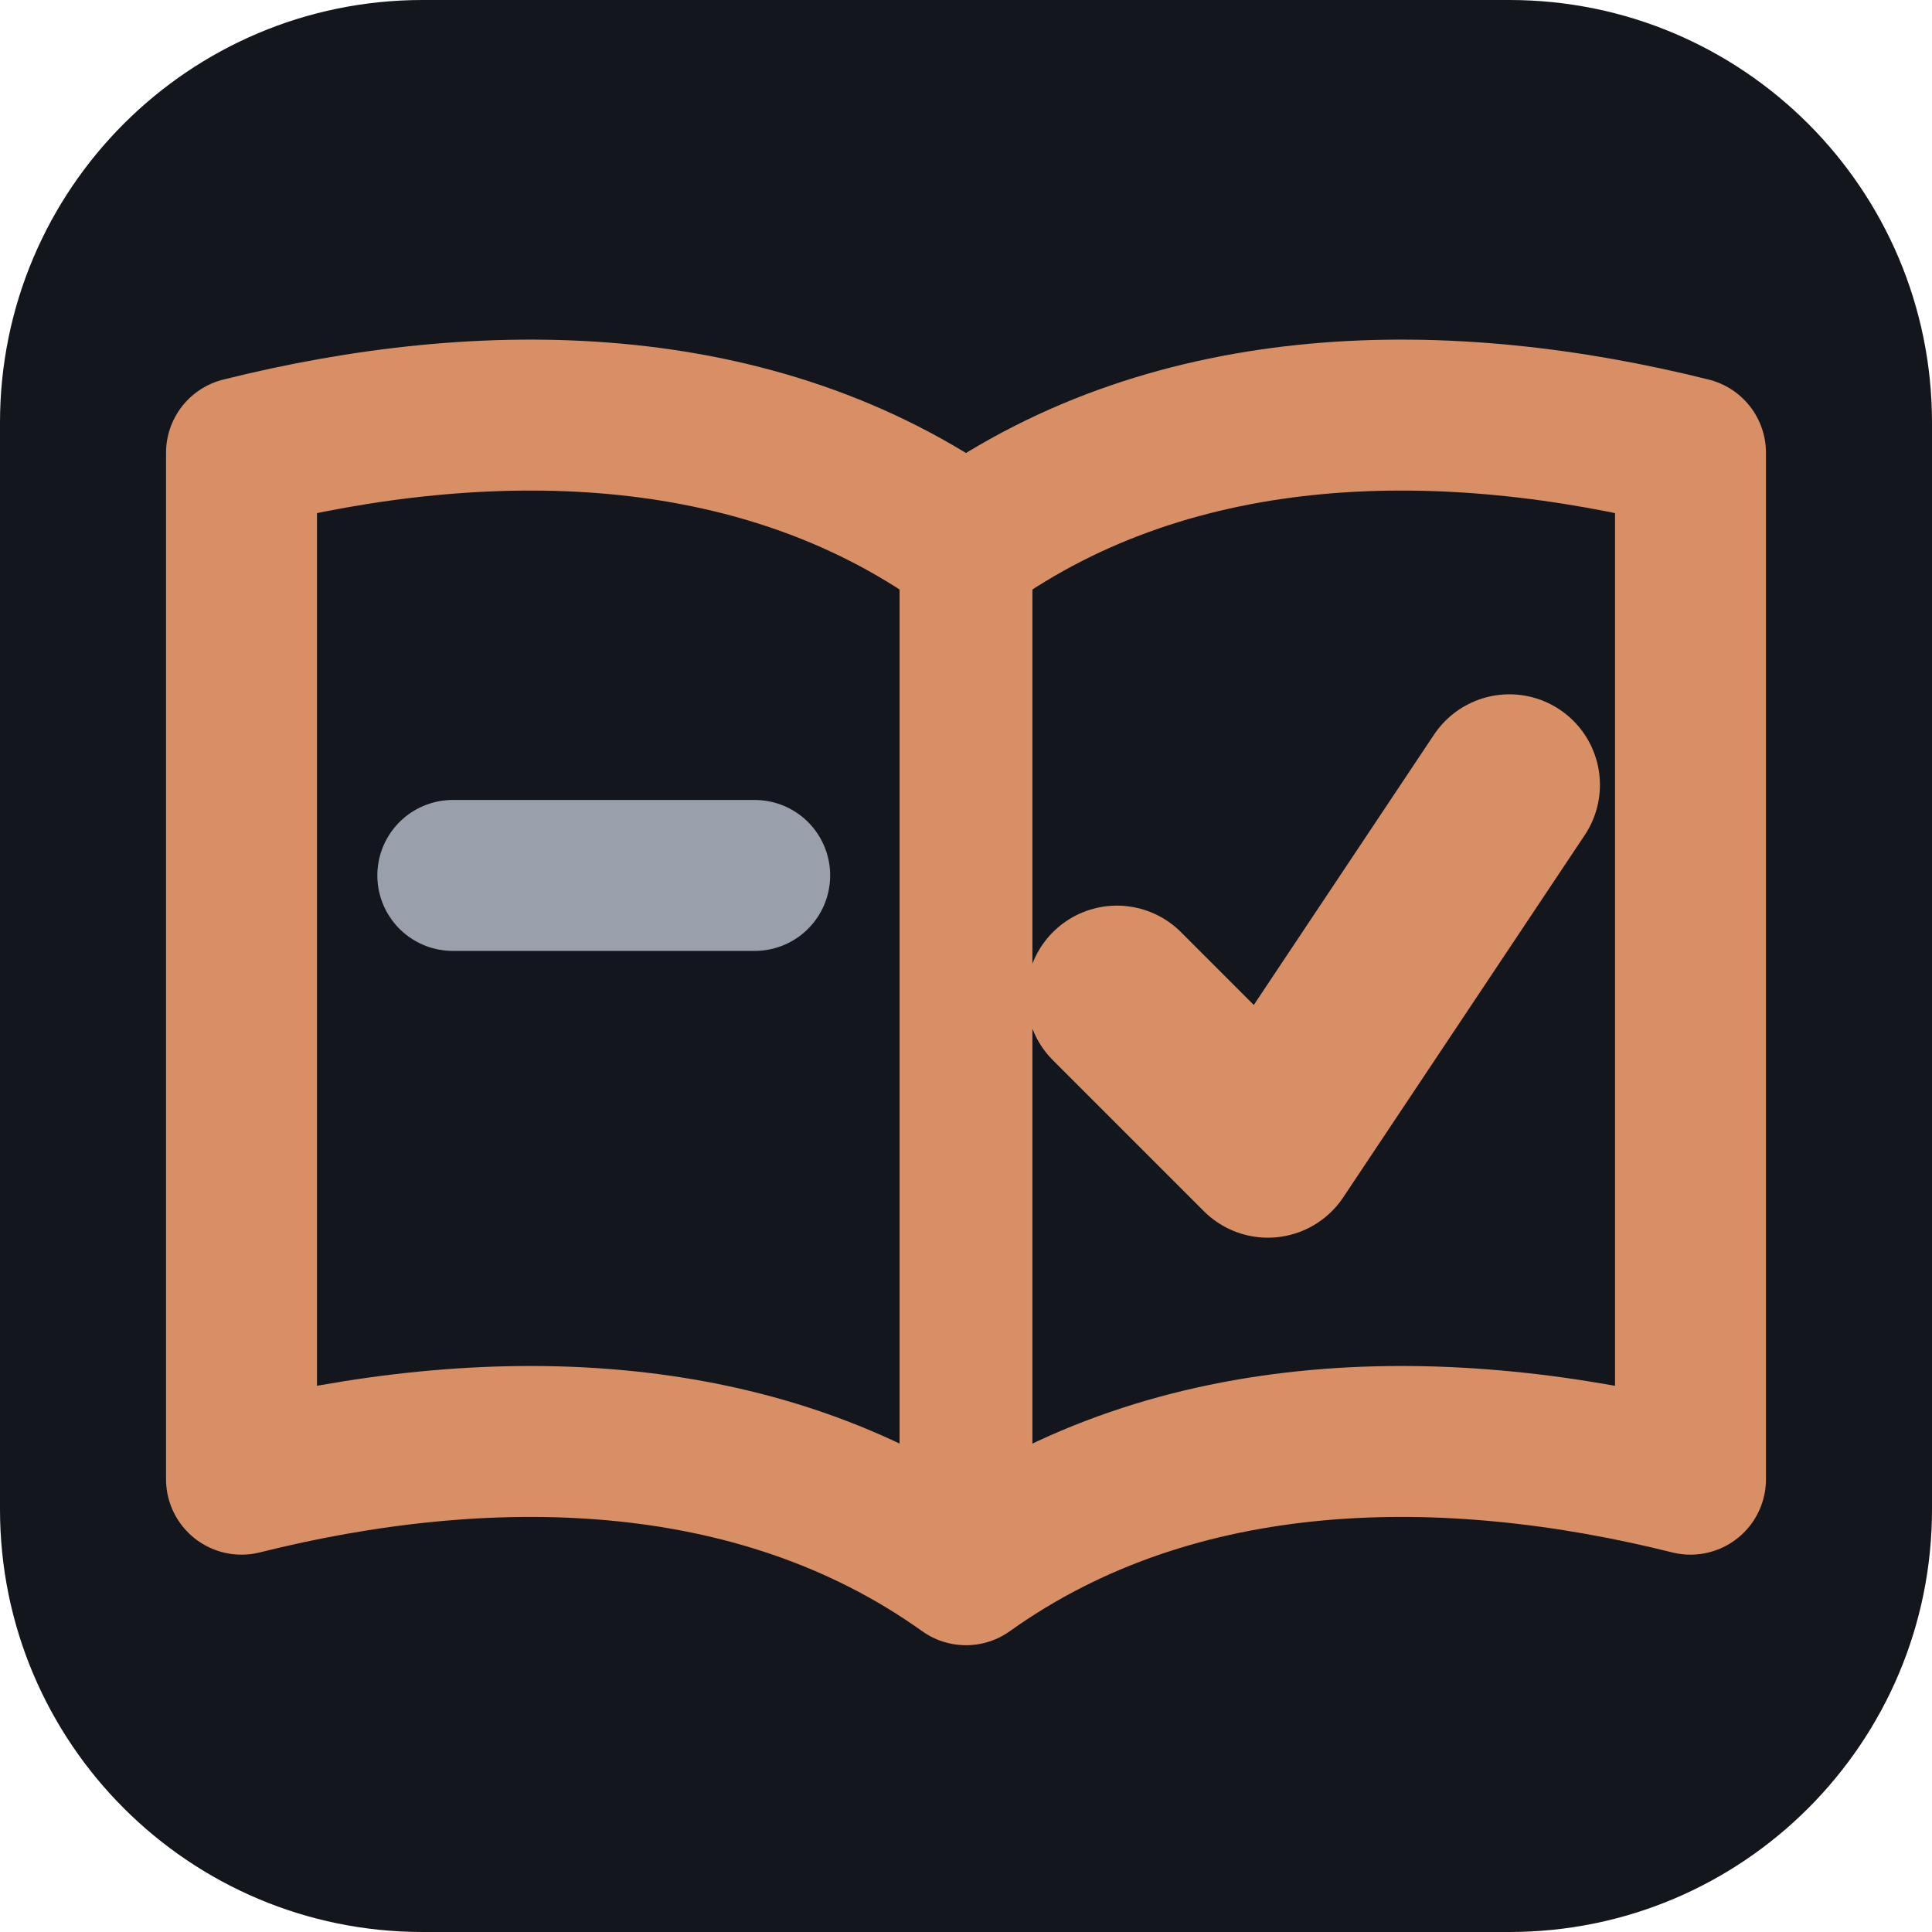
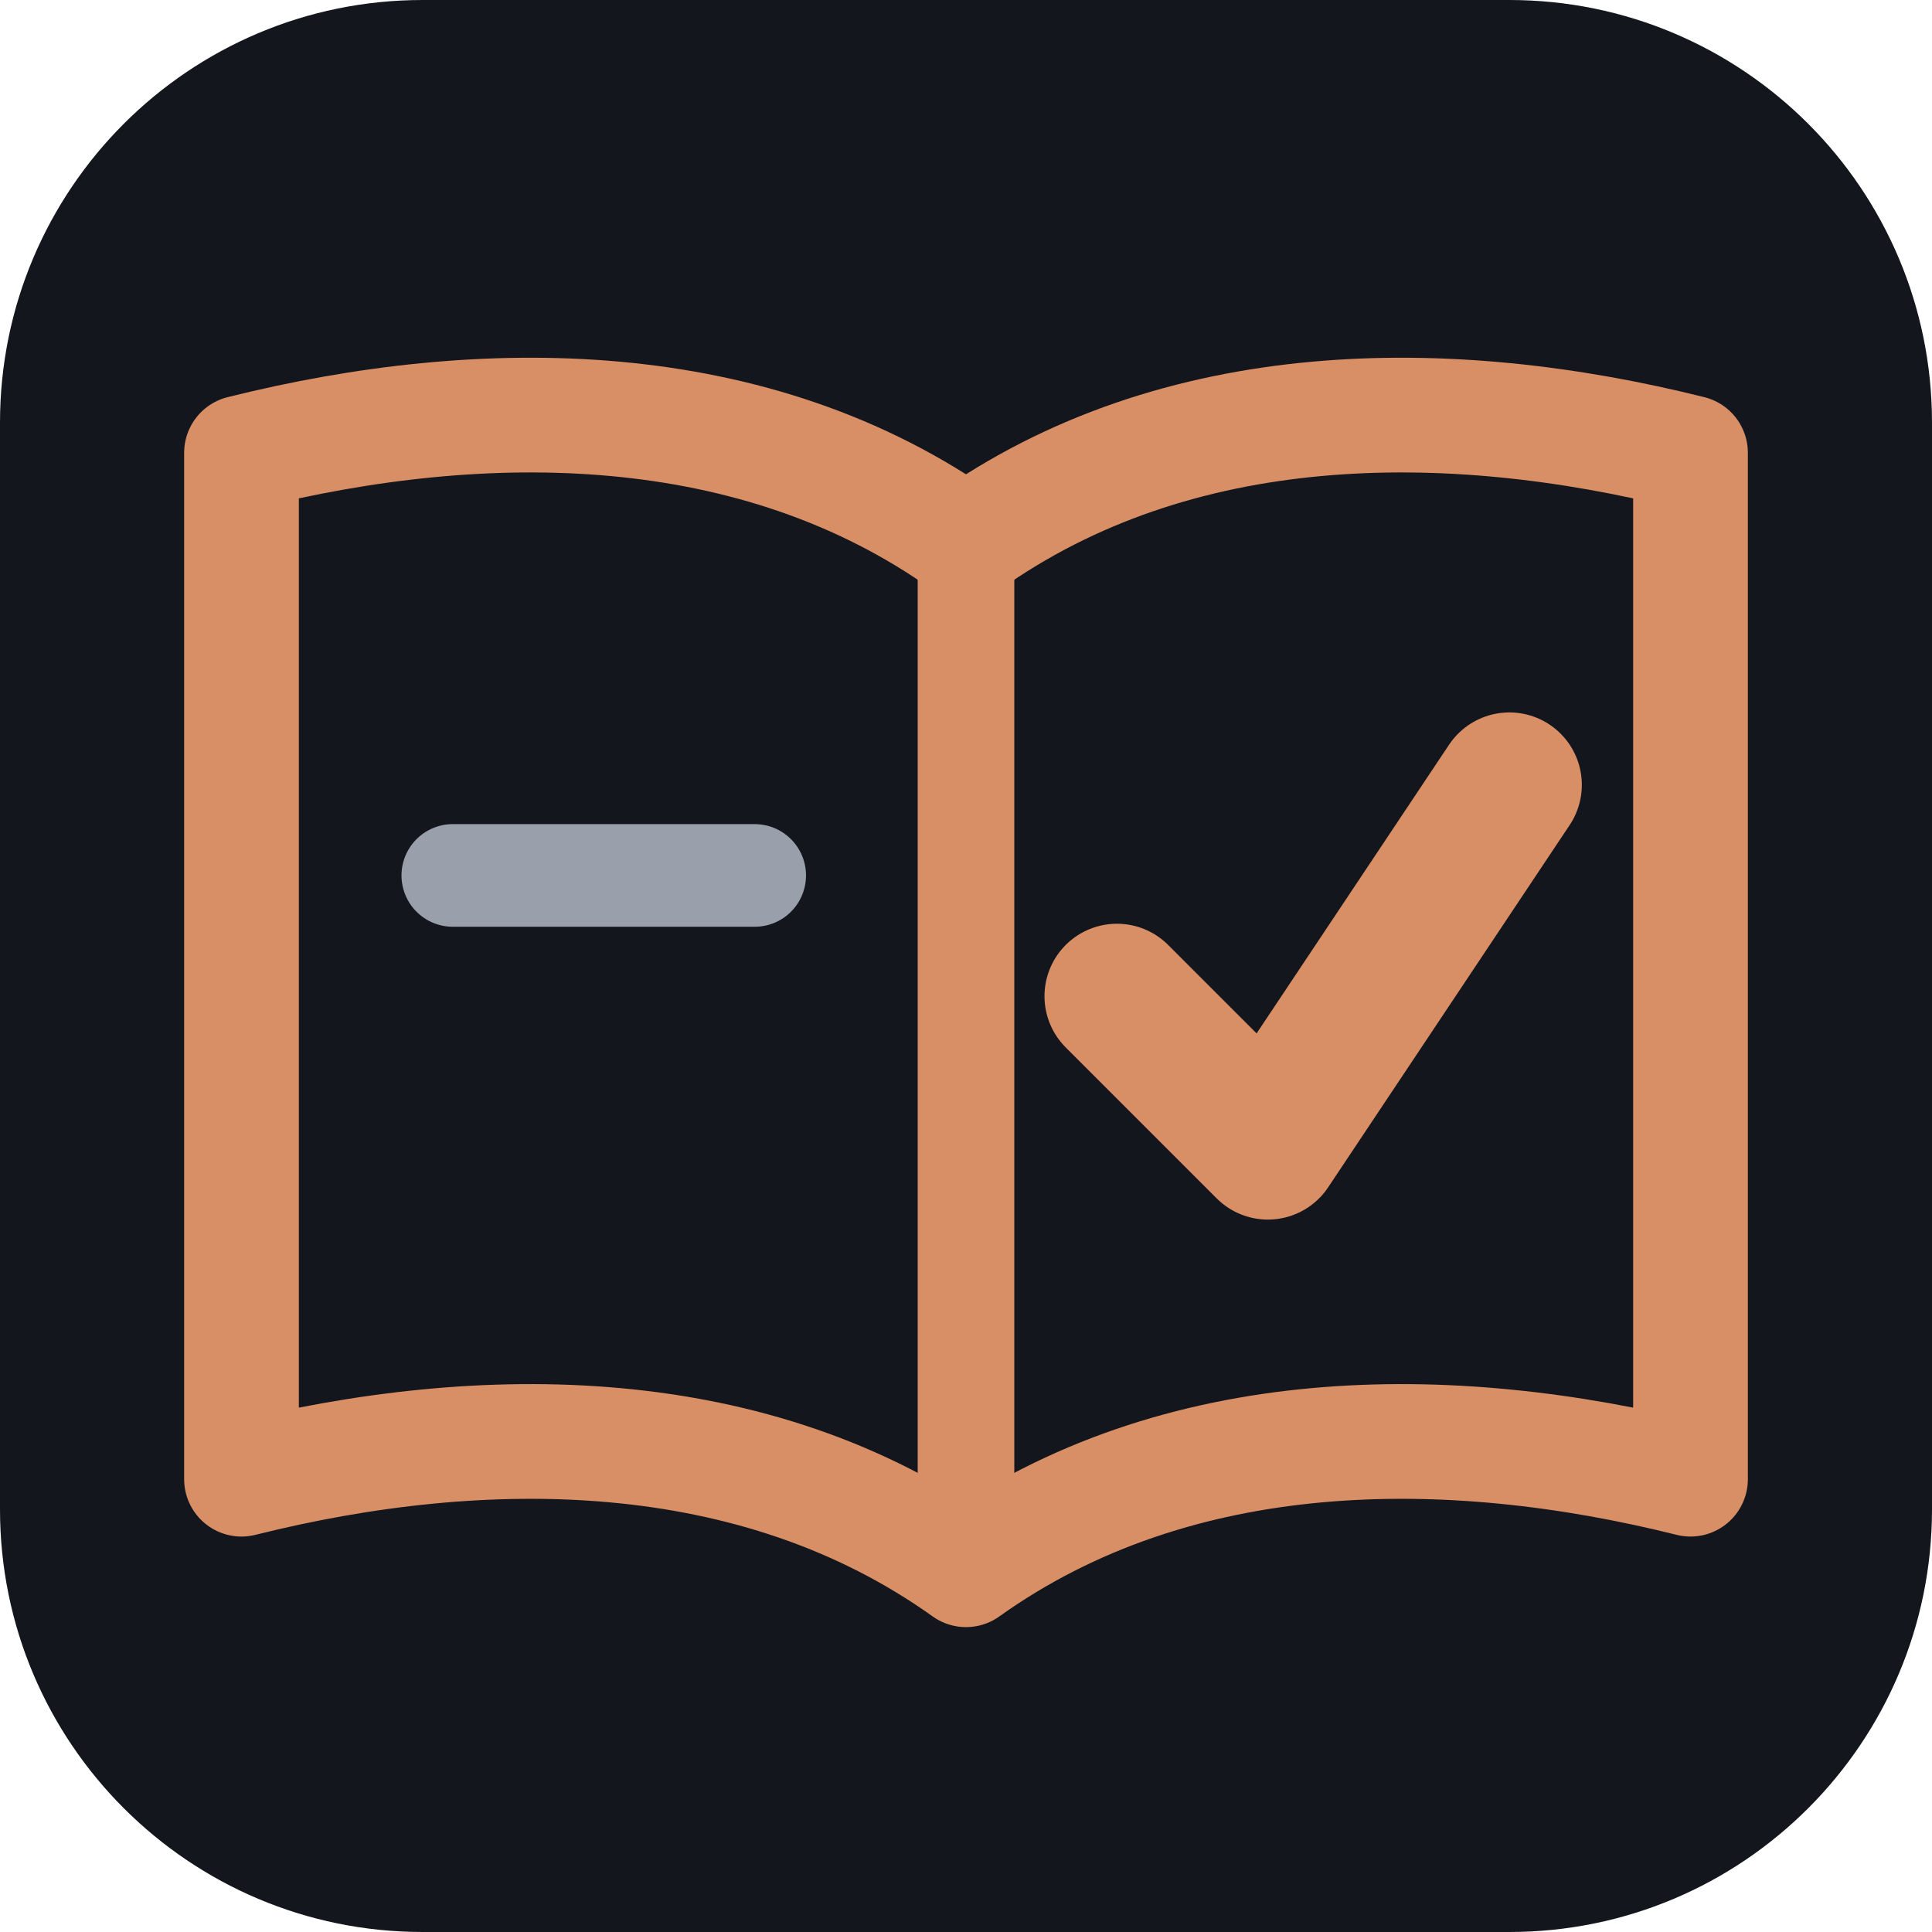
<svg xmlns="http://www.w3.org/2000/svg" viewBox="0 0 64 64">
  <rect width="64" height="64" rx="14" fill="#14161d" />
-   <path d="M32 18C25 13 16 13 8 15V49C16 47 25 47 32 52C39 47 48 47 56 49V15C48 13 39 13 32 18Z" fill="none" stroke="#d98f66" stroke-width="5" stroke-linejoin="round" />
-   <path d="M32 18V52" stroke="#d98f66" stroke-width="4.4" />
-   <path d="M15 29H25" stroke="#9aa0ab" stroke-width="5" stroke-linecap="round" />
-   <path d="M37 33L42 38L50 26" fill="none" stroke="#d98f66" stroke-width="6" stroke-linecap="round" stroke-linejoin="round" />
+   <path d="M32 18C25 13 16 13 8 15V49C16 47 25 47 32 52C39 47 48 47 56 49V15C48 13 39 13 32 18Z" fill="none" stroke="#d98f66" stroke-width="3.8" stroke-linejoin="round" />
+   <path d="M32 18V52" stroke="#d98f66" stroke-width="3.2" />
+   <path d="M15 29H25" stroke="#9aa0ab" stroke-width="3.4" stroke-linecap="round" />
+   <path d="M37 33L42 38L50 26" fill="none" stroke="#d98f66" stroke-width="4.8" stroke-linecap="round" stroke-linejoin="round" />
</svg>
